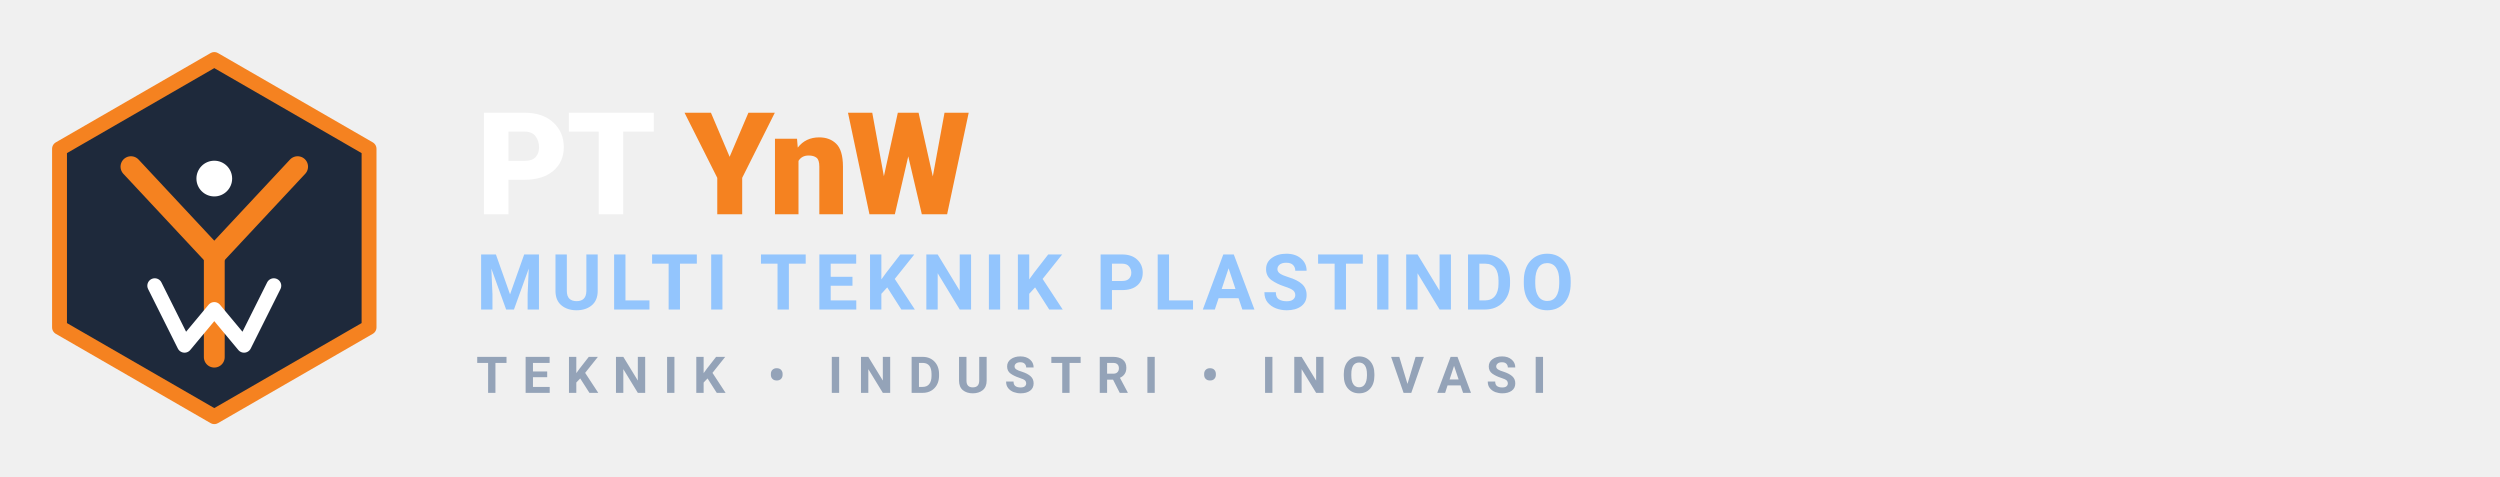
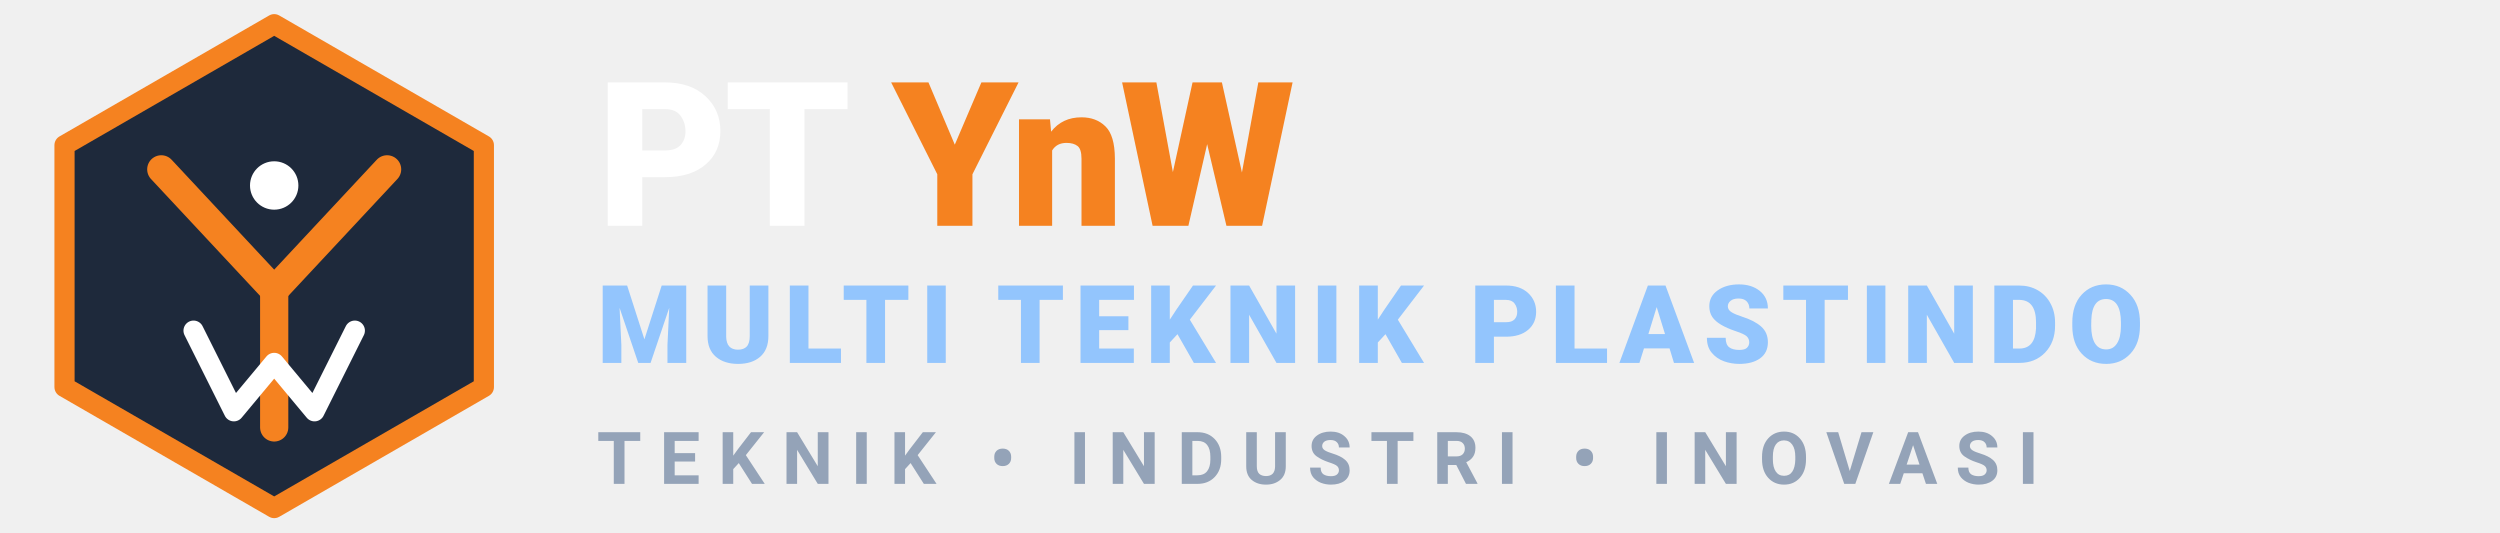
- <svg xmlns="http://www.w3.org/2000/svg" viewBox="0 0 420 80" fill="none">
-   <g transform="translate(4, 8)">
+ <svg xmlns="http://www.w3.org/2000/svg" viewBox="2 6 310 66" fill="none">
+   <g transform="translate(4, 7)">
    <path d="M32 2L58 17V47L32 62L6 47V17L32 2Z" fill="#1E293B" stroke="#F58220" stroke-width="2.5" stroke-linejoin="round" />
    <path d="M18 20L32 35L46 20" stroke="#F58220" stroke-width="3.5" stroke-linecap="round" stroke-linejoin="round" />
    <path d="M32 35V52" stroke="#F58220" stroke-width="3.5" stroke-linecap="round" />
    <path d="M22 40L27 50L32 44L37 50L42 40" stroke="#FFFFFF" stroke-width="2.5" stroke-linecap="round" stroke-linejoin="round" />
    <circle cx="32" cy="22" r="3" fill="#FFFFFF" />
  </g>
-   <text x="80" y="36" font-family="system-ui, -apple-system, 'Segoe UI', Roboto, sans-serif" font-size="24" font-weight="900" fill="#FFFFFF" letter-spacing="-0.5">
+   <text x="76" y="34" font-family="system-ui, -apple-system, 'Segoe UI', Roboto, sans-serif" font-size="25" font-weight="900" fill="#FFFFFF" letter-spacing="-0.5">
    PT <tspan fill="#F58220">YnW</tspan>
  </text>
-   <text x="80" y="52" font-family="system-ui, -apple-system, 'Segoe UI', Roboto, sans-serif" font-size="13" font-weight="700" fill="#93C5FD" letter-spacing="1.2">
+   <text x="76" y="51" font-family="system-ui, -apple-system, 'Segoe UI', Roboto, sans-serif" font-size="13.5" font-weight="800" fill="#93C5FD" letter-spacing="1.2">
    MULTI TEKNIK PLASTINDO
  </text>
-   <text x="80" y="66" font-family="system-ui, -apple-system, 'Segoe UI', Roboto, sans-serif" font-size="8.5" font-weight="600" fill="#94A3B8" letter-spacing="2.5">
+   <text x="76" y="66" font-family="system-ui, -apple-system, 'Segoe UI', Roboto, sans-serif" font-size="9" font-weight="700" fill="#94A3B8" letter-spacing="2.2">
    TEKNIK • INDUSTRI • INOVASI
  </text>
</svg>
